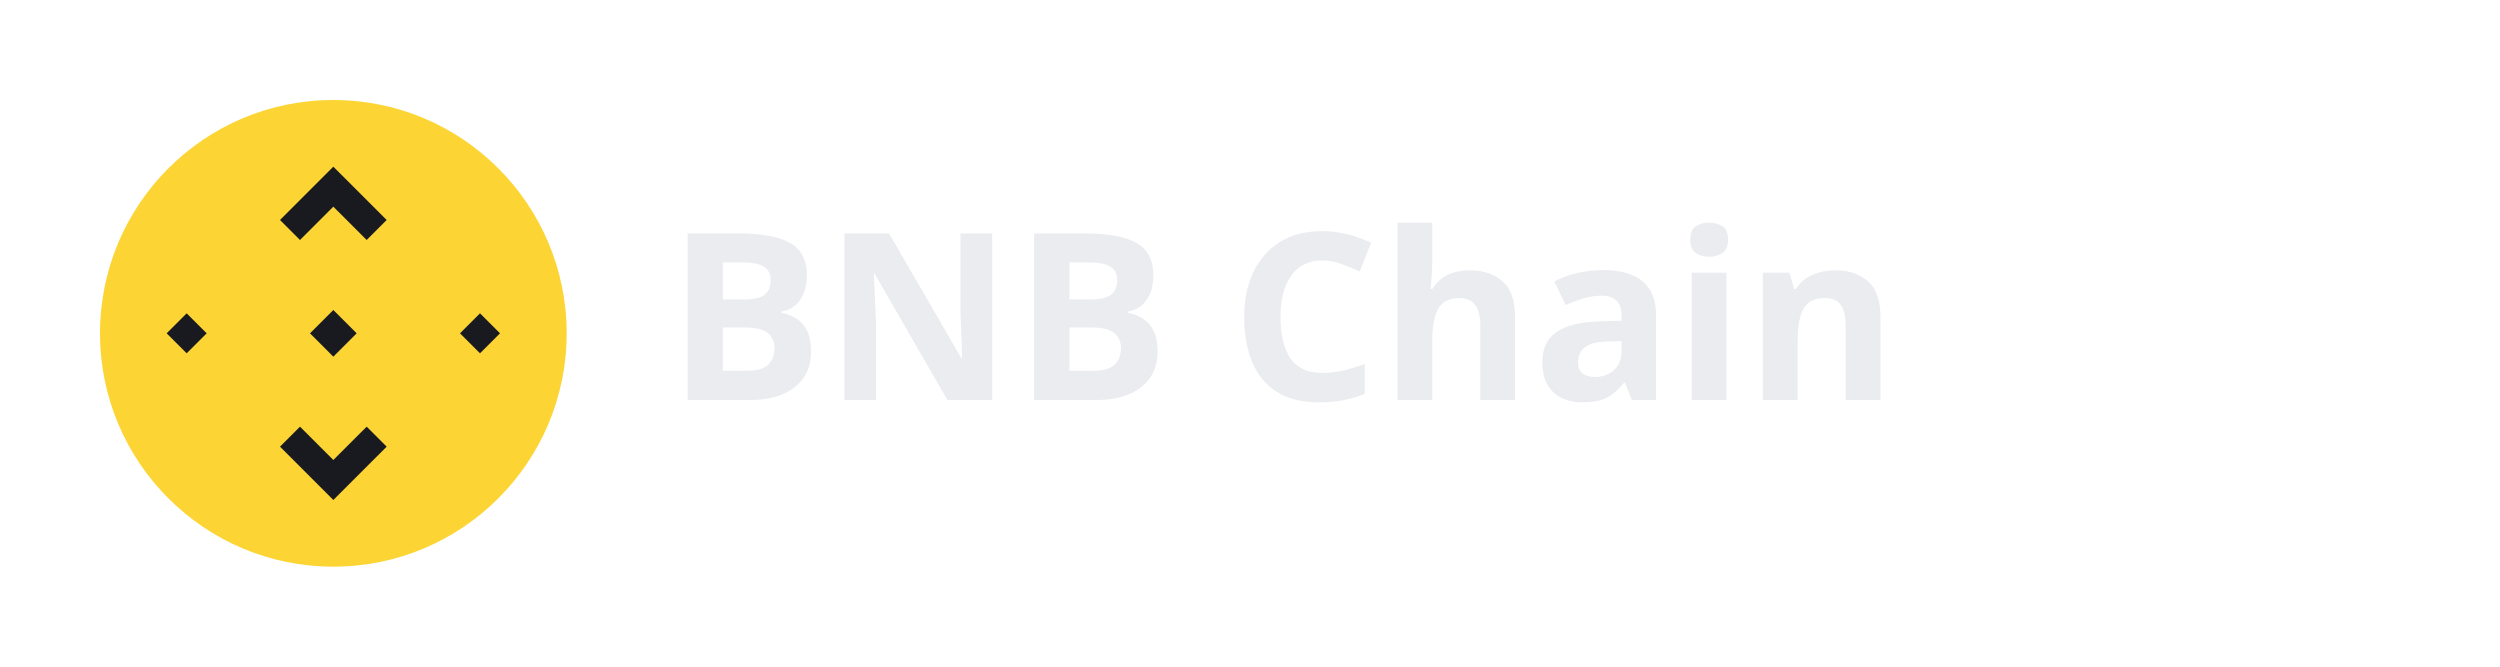
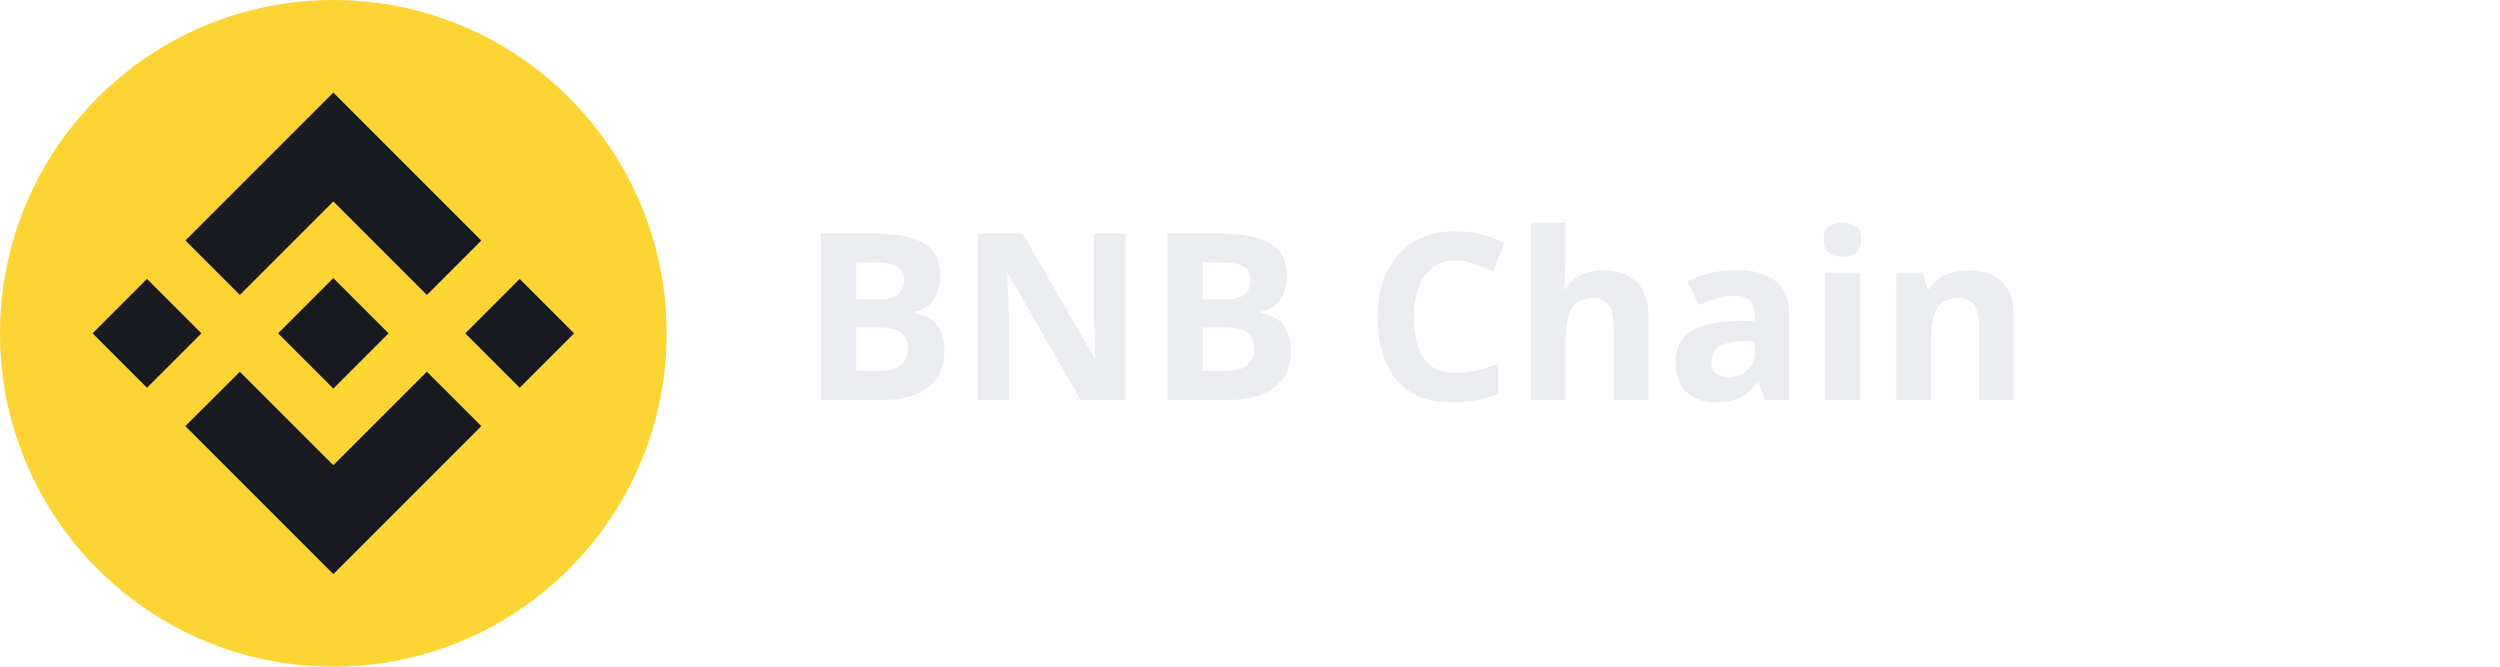
- <svg xmlns="http://www.w3.org/2000/svg" viewBox="0 0 300 80" fill="none">
-   <circle cx="40" cy="40" r="28" fill="#FCD535" />
-   <path d="M40 20L33.6 26.4L36 28.8L40 24.8L44 28.8L46.4 26.4L40 20Z" fill="#181A20" />
-   <path d="M20 40L22.4 37.6L24.8 40L22.4 42.4L20 40Z" fill="#181A20" />
-   <path d="M40 60L33.6 53.6L36 51.2L40 55.2L44 51.2L46.4 53.6L40 60Z" fill="#181A20" />
-   <path d="M55.2 40L57.6 37.6L60 40L57.6 42.4L55.2 40Z" fill="#181A20" />
-   <path d="M42.8 40L40 37.2L37.2 40L40 42.8L42.8 40Z" fill="#181A20" />
-   <text x="80" y="48" font-family="Space Grotesk, sans-serif" font-weight="700" font-size="28" fill="#EAECEF">BNB Chain</text>
+ <svg xmlns="http://www.w3.org/2000/svg" width="300" height="80" viewBox="0 0 300 80" fill="none">
+   <svg x="0" y="0" width="80" height="80" viewBox="0 0 96 96">
+     <circle cx="48" cy="48" r="48" fill="#FCD535" />
+     <path d="M34.535 42.468L48 29.003L61.472 42.475L69.306 34.64L48 13.333L26.701 34.633L34.535 42.468Z" fill="#181A20" />
+     <path d="M21.168 40.165L29.003 47.999L21.168 55.834L13.333 48L21.168 40.165Z" fill="#181A20" />
+     <path d="M34.535 53.532L48 66.996L61.471 53.525L69.311 61.356L69.306 61.36L48 82.667L26.7 61.367L26.689 61.356L34.535 53.532Z" fill="#181A20" />
+     <path d="M82.667 48.001L74.833 55.835L66.998 48.001L74.833 40.166L82.667 48.001Z" fill="#181A20" />
+     <path d="M55.947 47.996H55.95L48 40.046L40.046 48L40.056 48.011L48 55.954L55.954 48L55.947 47.996Z" fill="#181A20" />
+   </svg>
+   <text x="96" y="48" font-family="Space Grotesk, sans-serif" font-weight="700" font-size="28" fill="#EAECEF">BNB Chain</text>
</svg>
